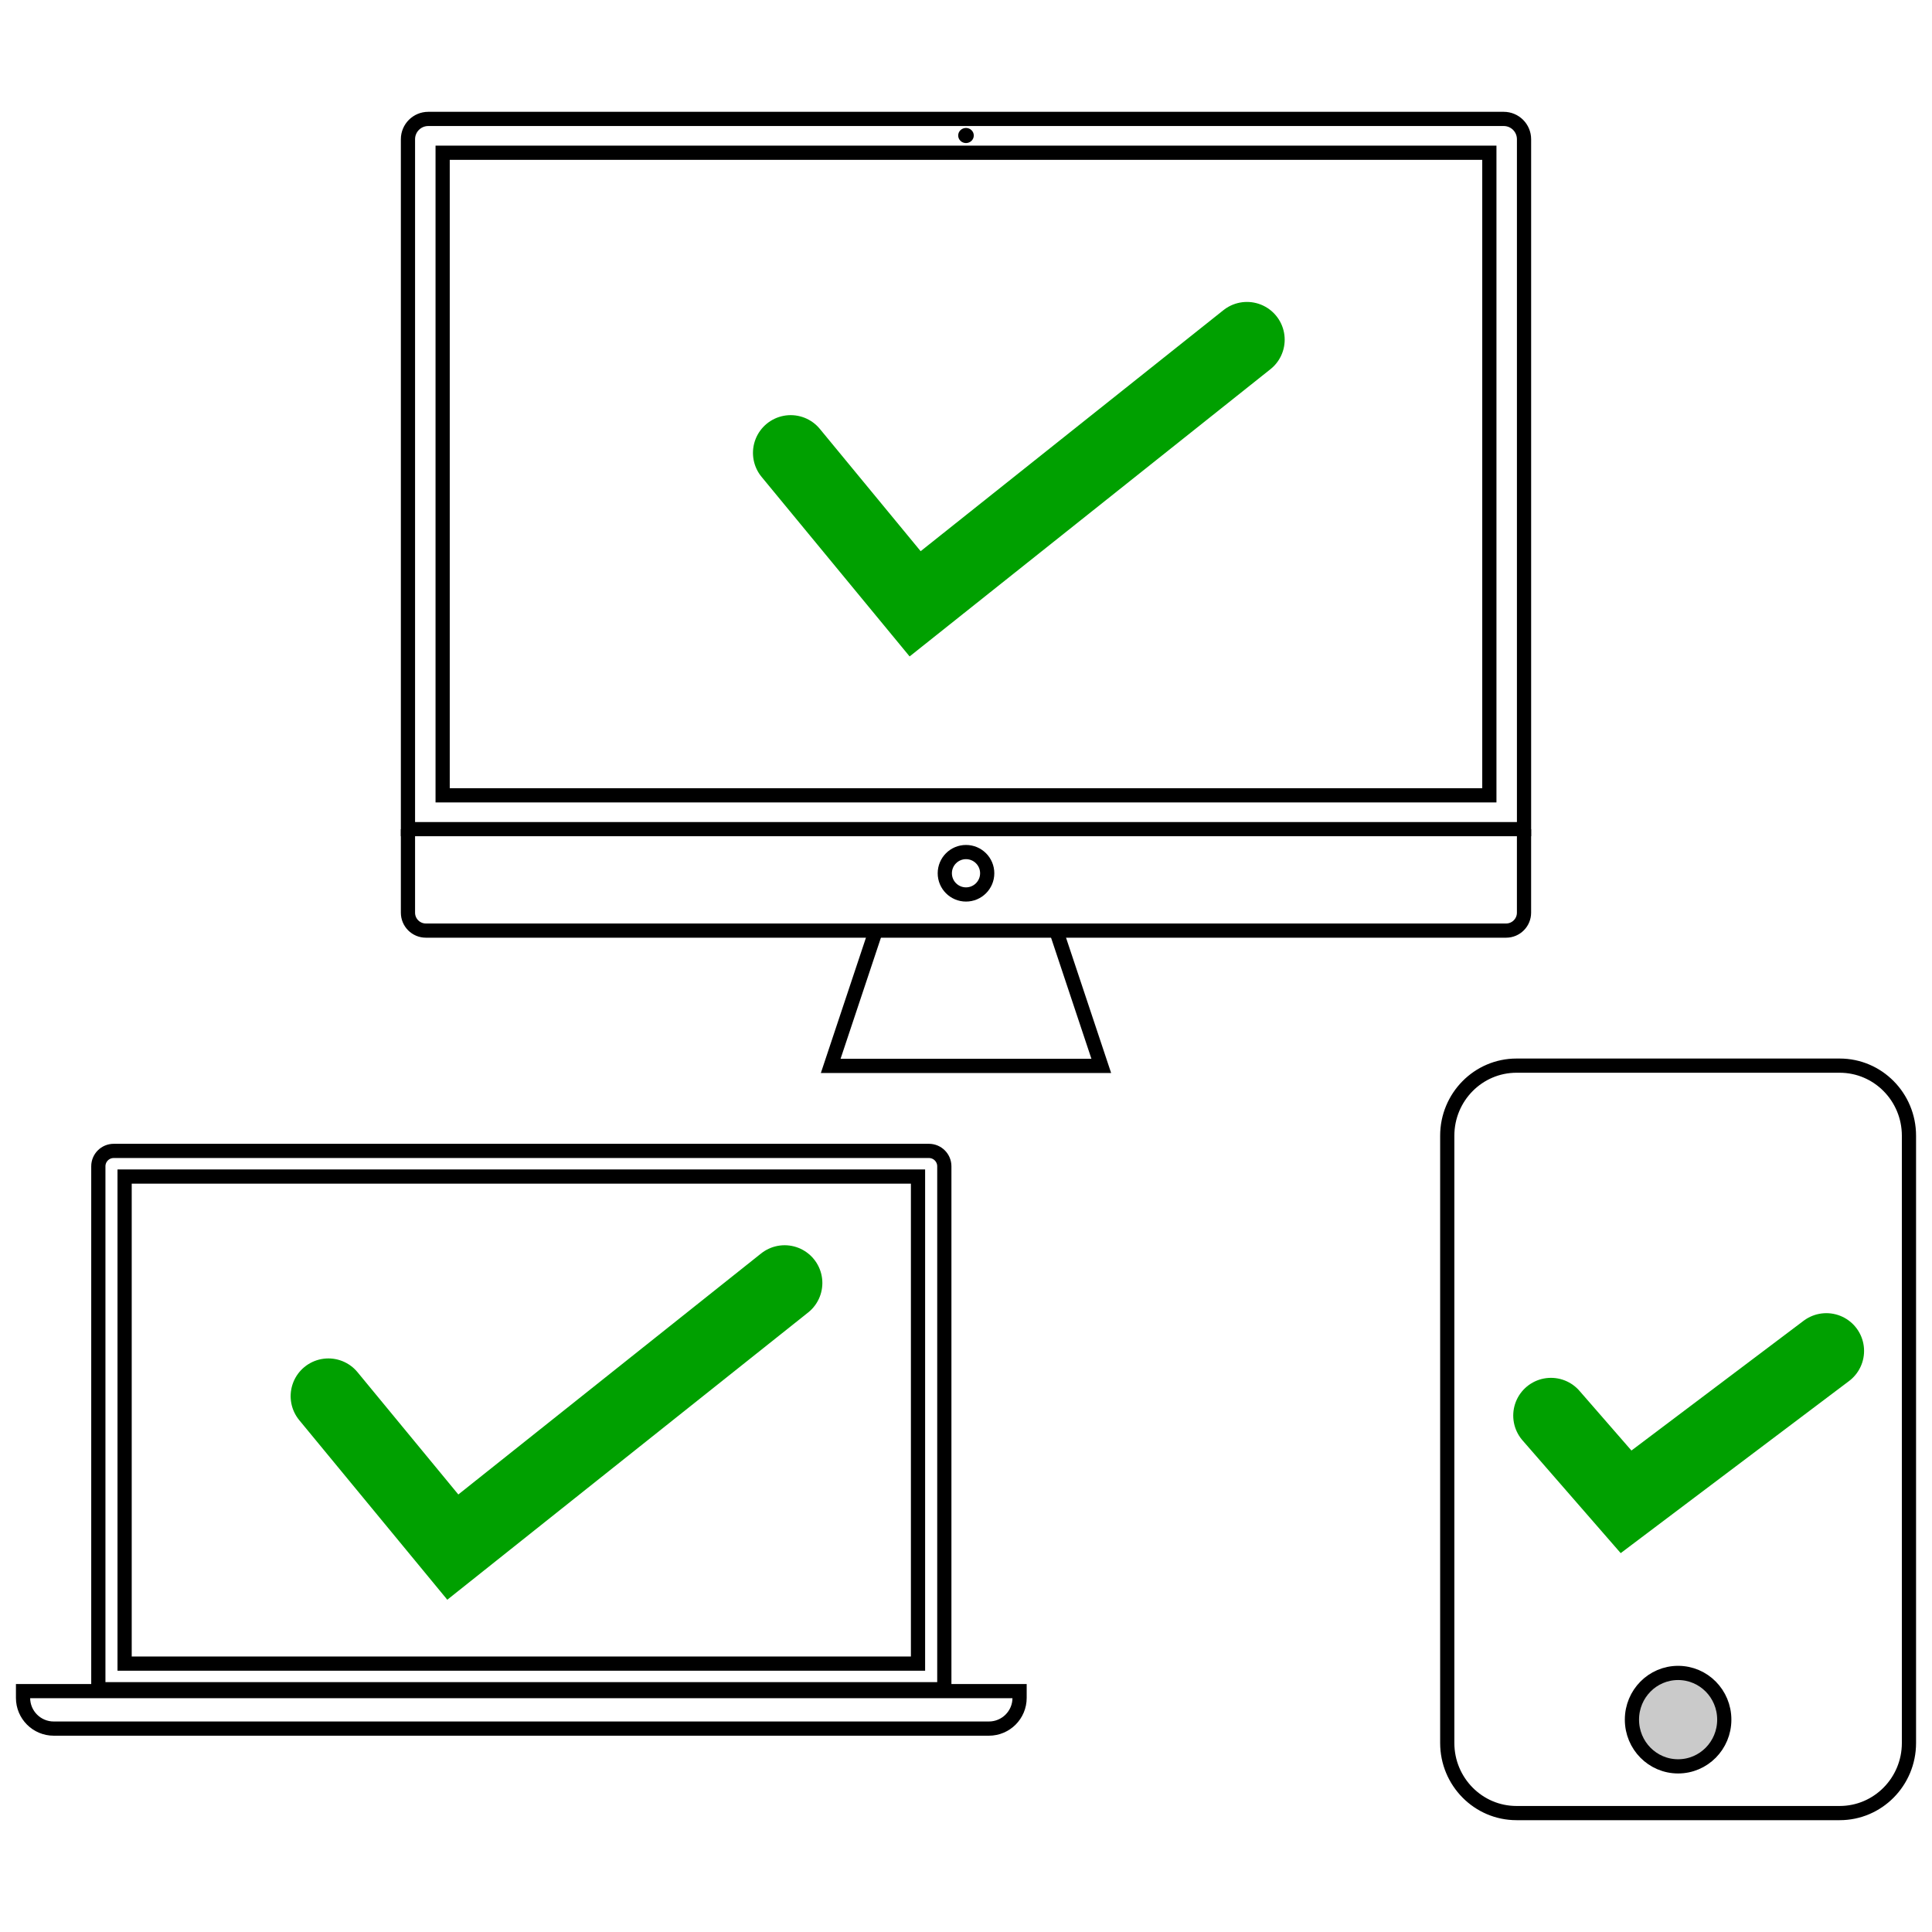
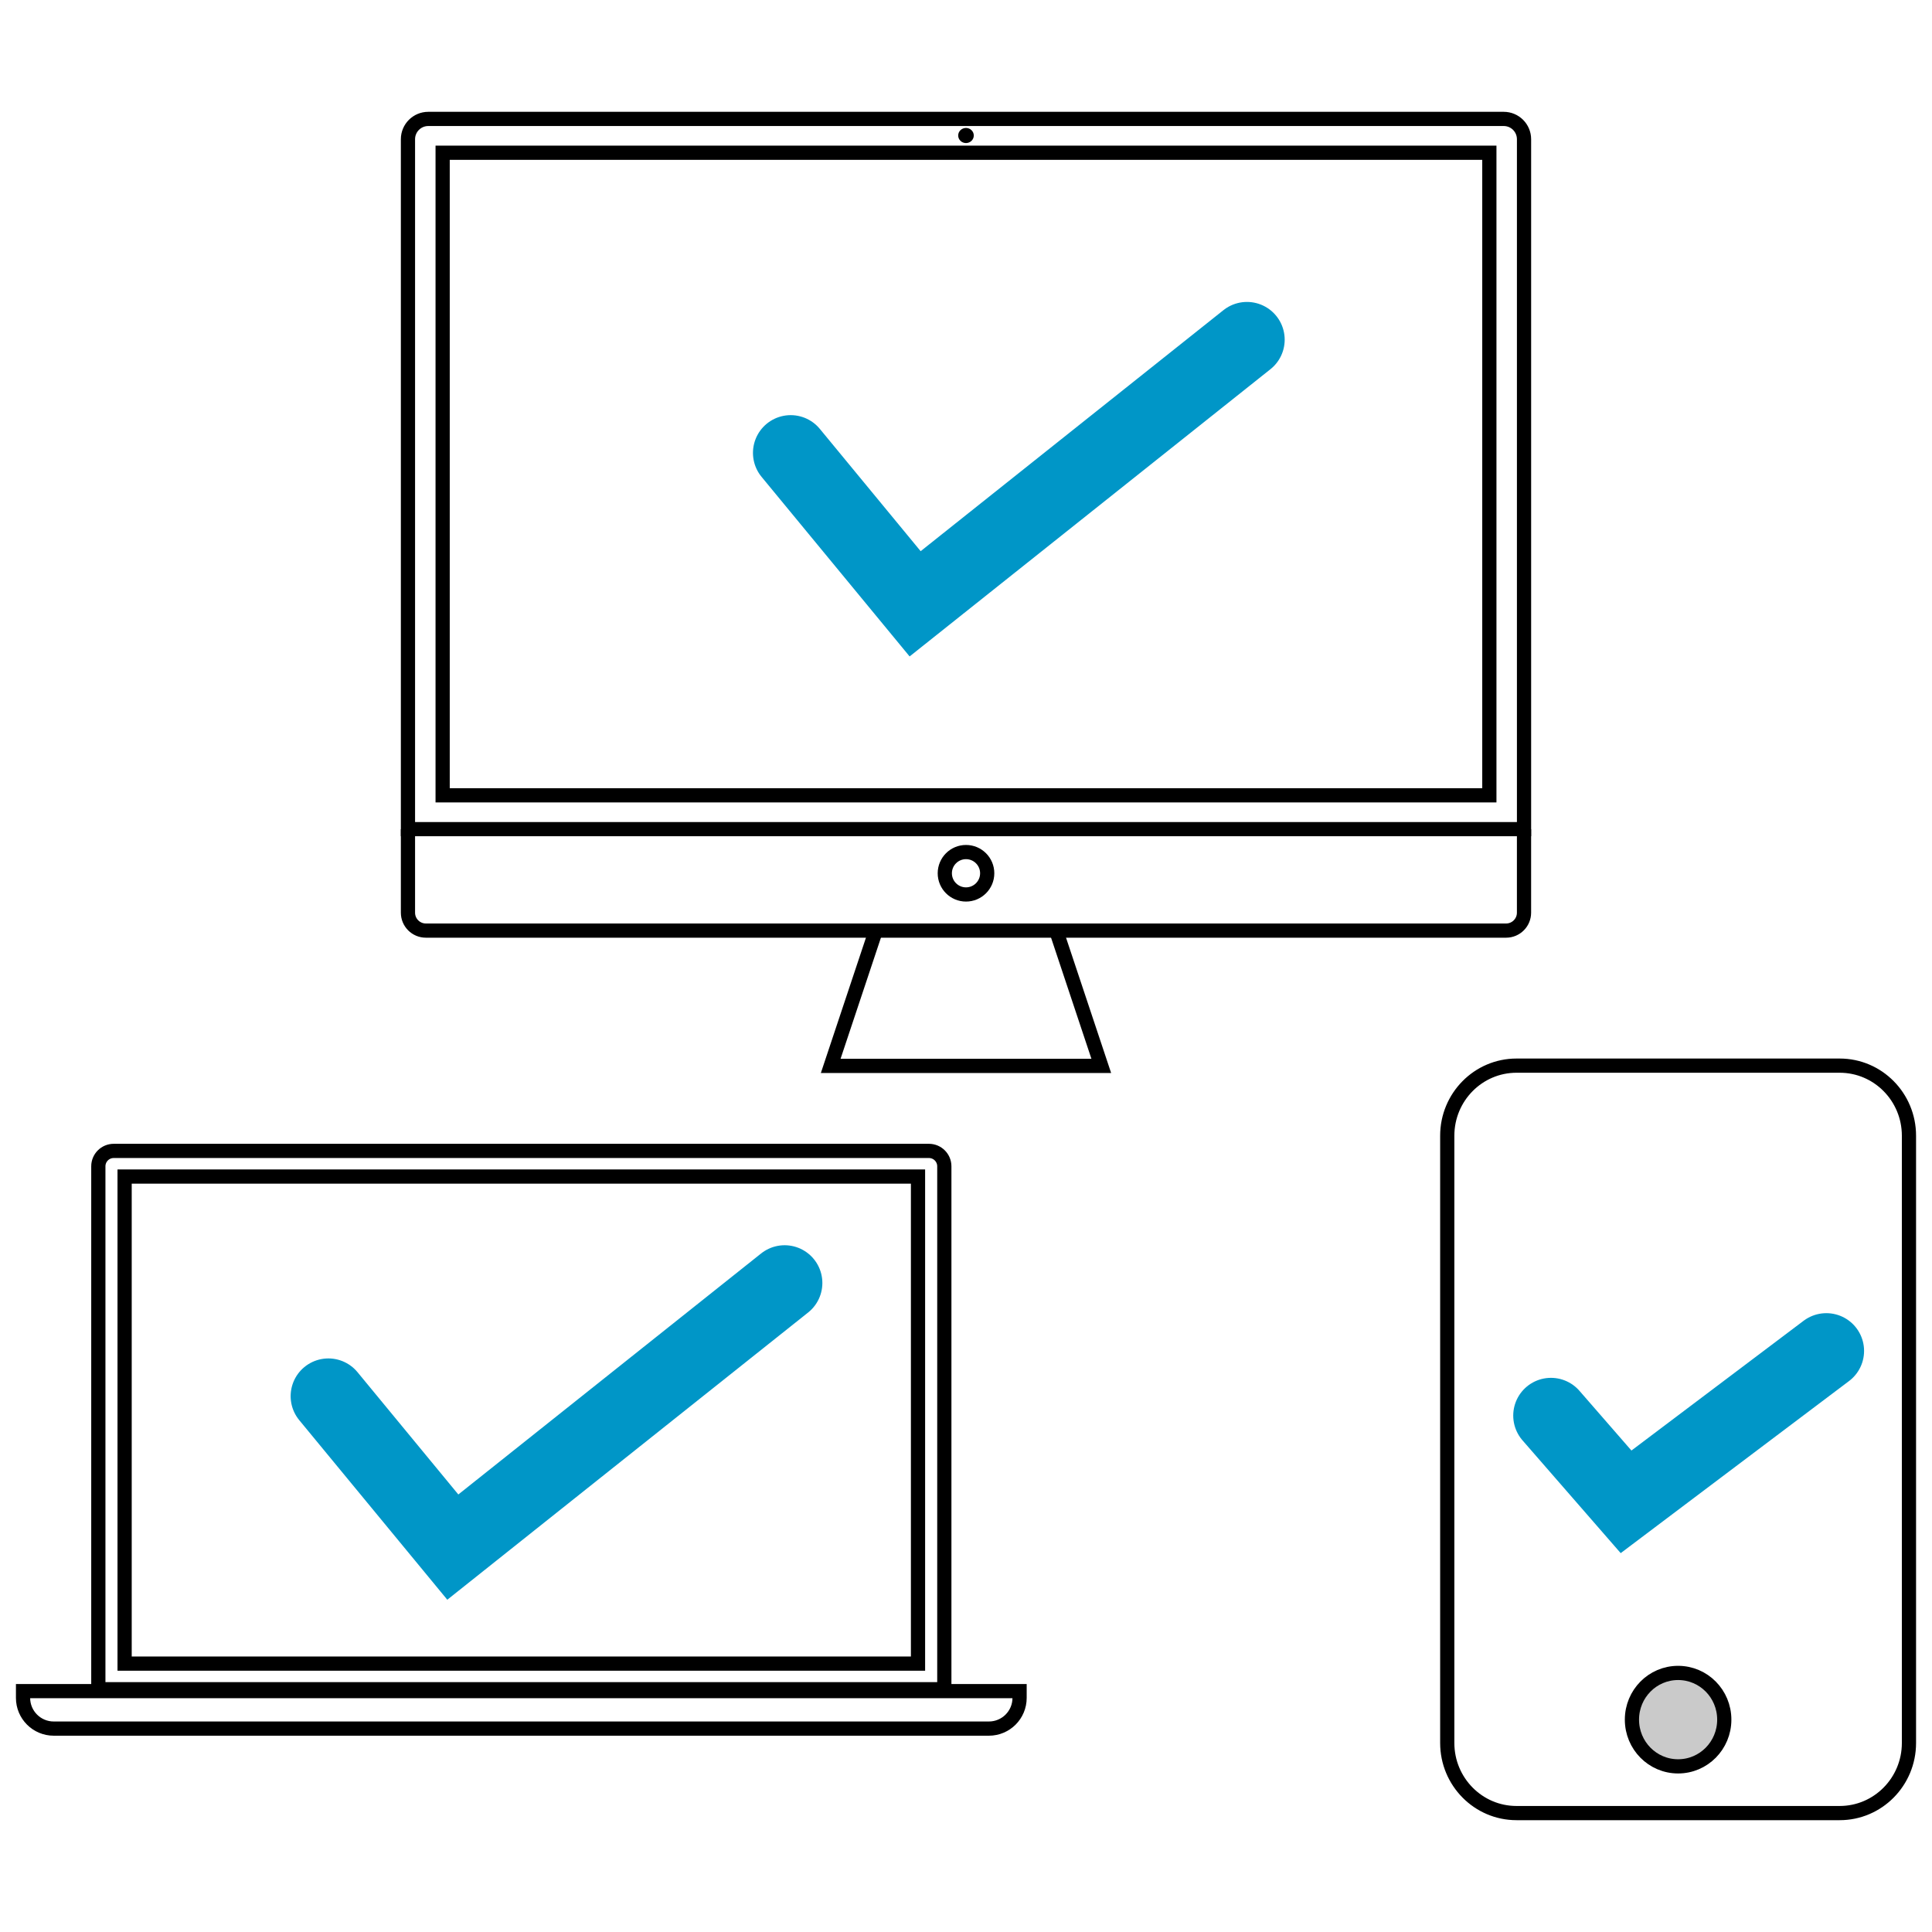
<svg xmlns="http://www.w3.org/2000/svg" viewBox="0 0 135.467 135.467" version="1.1" id="svg8">
  <defs id="defs2">
    </defs>
  <g id="layer1" transform="translate(0,-161.5333)">
    <g style="stroke-width:0.794;stroke-miterlimit:4;stroke-dasharray:none" transform="matrix(1.254601,0,0,1.254601,-24.13317,-66.30694)" id="g930">
      <path d="m 43.974,190.14 h 58.499 v 35.913 H 43.974 Z" style="fill:none;fill-opacity:1;stroke:currentColor;stroke-width:0.794;stroke-miterlimit:4;stroke-dasharray:none;stroke-opacity:1;paint-order:stroke fill markers" id="rect815" />
      <path style="fill:none;fill-opacity:1;stroke:currentColor;stroke-width:0.794;stroke-miterlimit:4;stroke-dasharray:none;stroke-opacity:1;paint-order:stroke fill markers" d="m 43.171,188.25 h 60.106 a 1.134,1.134 0 0 1 1.134,1.134 v 38.559 H 42.036 v -38.559 a 1.134,1.134 0 0 1 1.134,-1.134 z" id="rect815-4" />
      <path d="m 73.659,189.177 a 0.436,0.422 0 0 1 -0.436,0.422 0.436,0.422 0 0 1 -0.436,-0.422 0.436,0.422 0 0 1 0.436,-0.422 0.436,0.422 0 0 1 0.436,0.422" style="fill:#000000;fill-opacity:1;stroke:none;stroke-width:0.794;stroke-miterlimit:4;stroke-dasharray:none;stroke-opacity:1;paint-order:stroke fill markers" id="path834" />
      <path d="m 74.409,230.409 a 1.185,1.185 0 0 1 -1.185,1.185 1.185,1.185 0 0 1 -1.185,-1.185 1.185,1.185 0 0 1 1.185,-1.185 1.185,1.185 0 0 1 1.185,1.185" style="fill:none;fill-opacity:1;stroke:currentColor;stroke-width:0.794;stroke-miterlimit:4;stroke-dasharray:none;stroke-opacity:1;paint-order:stroke fill markers" id="path856" />
      <path id="path862" d="m 42.036,227.943 v 4.67 a 1,1 45 0 0 1,1 h 60.374 a 1,1 135 0 0 1,-1 v -4.67" style="fill:none;stroke:currentColor;stroke-width:0.794;stroke-linecap:butt;stroke-linejoin:miter;stroke-miterlimit:4;stroke-dasharray:none;stroke-opacity:1" />
      <path id="path866" d="m 68.183,233.613 -2.52,7.561 h 15.121 l -2.52,-7.561 v 0" style="fill:none;stroke:currentColor;stroke-width:0.794;stroke-linecap:butt;stroke-linejoin:miter;stroke-miterlimit:4;stroke-dasharray:none;stroke-opacity:1" />
    </g>
    <g style="stroke-width:9.544;stroke-miterlimit:4;stroke-dasharray:none" transform="matrix(0.1043474,0,0,0.1043474,90.95169,235.7445)" id="g847">
      <path style="fill:#cacaca;fill-opacity:1;stroke:currentColor;stroke-width:9.544;stroke-miterlimit:4;stroke-dasharray:none;stroke-opacity:1" d="m 256,475.734 c -17.161,0 -31.025,-14.028 -31.025,-31.391 0,-17.363 13.864,-31.39 31.025,-31.39 17.161,0 31.025,14.028 31.025,31.39 0,17.363 -13.864,31.391 -31.025,31.391 z" id="path942" />
      <path style="fill:none;stroke:currentColor;stroke-width:9.544;stroke-miterlimit:4;stroke-dasharray:none;stroke-opacity:1" d="M 364.587,4.876 H 147.413 c -25.692,0 -46.537,21.09 -46.537,47.086 V 460.038 c 0,25.995 20.845,47.086 46.537,47.086 h 217.173 c 25.692,0 46.537,-21.09 46.537,-47.086 V 51.962 c 0,-25.995 -20.845,-47.086 -46.537,-47.086 z" id="path904" />
    </g>
    <g style="stroke-width:0.556;stroke-miterlimit:4;stroke-dasharray:none" transform="matrix(1.792529,0,0,1.792529,-41.4909,-144.85)" id="g922">
      <path id="rect815-6" style="fill:none;fill-opacity:1;stroke:currentColor;stroke-width:0.556;stroke-miterlimit:4;stroke-dasharray:none;stroke-opacity:1;paint-order:stroke fill markers" d="m 28.021,216.945 h 31.035 v 19.052 h -31.035 z" />
      <path id="rect815-4-7" d="m 27.595,215.942 h 31.888 a 0.602,0.602 0 0 1 0.602,0.602 v 20.456 H 26.993 V 216.544 a 0.602,0.602 0 0 1 0.602,-0.602 z" style="fill:none;fill-opacity:1;stroke:currentColor;stroke-width:0.556;stroke-miterlimit:4;stroke-dasharray:none;stroke-opacity:1;paint-order:stroke fill markers" />
      <path style="fill:none;stroke:currentColor;stroke-width:0.556;stroke-miterlimit:4;stroke-dasharray:none" d="M 24.048,237.073 H 63.029 v 0.266 a 1.2,1.2 135 0 1 -1.2,1.2 H 25.248 a 1.2,1.2 45 0 1 -1.2,-1.2 z" id="rect915" />
    </g>
-     <path id="path987" d="m 55.442,193.288 8.725,10.583 23.266,-18.521 v 0" style="fill:none;stroke:#00a000;stroke-width:5.292;stroke-linecap:round;stroke-linejoin:miter;stroke-miterlimit:4;stroke-dasharray:none;stroke-opacity:1" />
-     <path style="fill:none;stroke:#00a000;stroke-width:5.292;stroke-linecap:round;stroke-linejoin:miter;stroke-miterlimit:4;stroke-dasharray:none;stroke-opacity:1" d="M 23.025,259.429 31.75,270.012 55.016,251.492 v 0" id="path987-3" />
-     <path style="fill:none;stroke:#00a000;stroke-width:5.292;stroke-linecap:round;stroke-linejoin:miter;stroke-miterlimit:4;stroke-dasharray:none;stroke-opacity:1" d="m 108.75,260.79 5.266,6.048 14.042,-10.583 v 0" id="path987-5" />
+     <path id="path987" d="m 55.442,193.288 8.725,10.583 23.266,-18.521 v 0" style="fill:none;stroke:#0096c7;stroke-width:5.292;stroke-linecap:round;stroke-linejoin:miter;stroke-miterlimit:4;stroke-dasharray:none;stroke-opacity:1" />
+     <path style="fill:none;stroke:#0096c7;stroke-width:5.292;stroke-linecap:round;stroke-linejoin:miter;stroke-miterlimit:4;stroke-dasharray:none;stroke-opacity:1" d="M 23.025,259.429 31.75,270.012 55.016,251.492 v 0" id="path987-3" />
+     <path style="fill:none;stroke:#0096c7;stroke-width:5.292;stroke-linecap:round;stroke-linejoin:miter;stroke-miterlimit:4;stroke-dasharray:none;stroke-opacity:1" d="m 108.75,260.79 5.266,6.048 14.042,-10.583 v 0" id="path987-5" />
  </g>
</svg>
